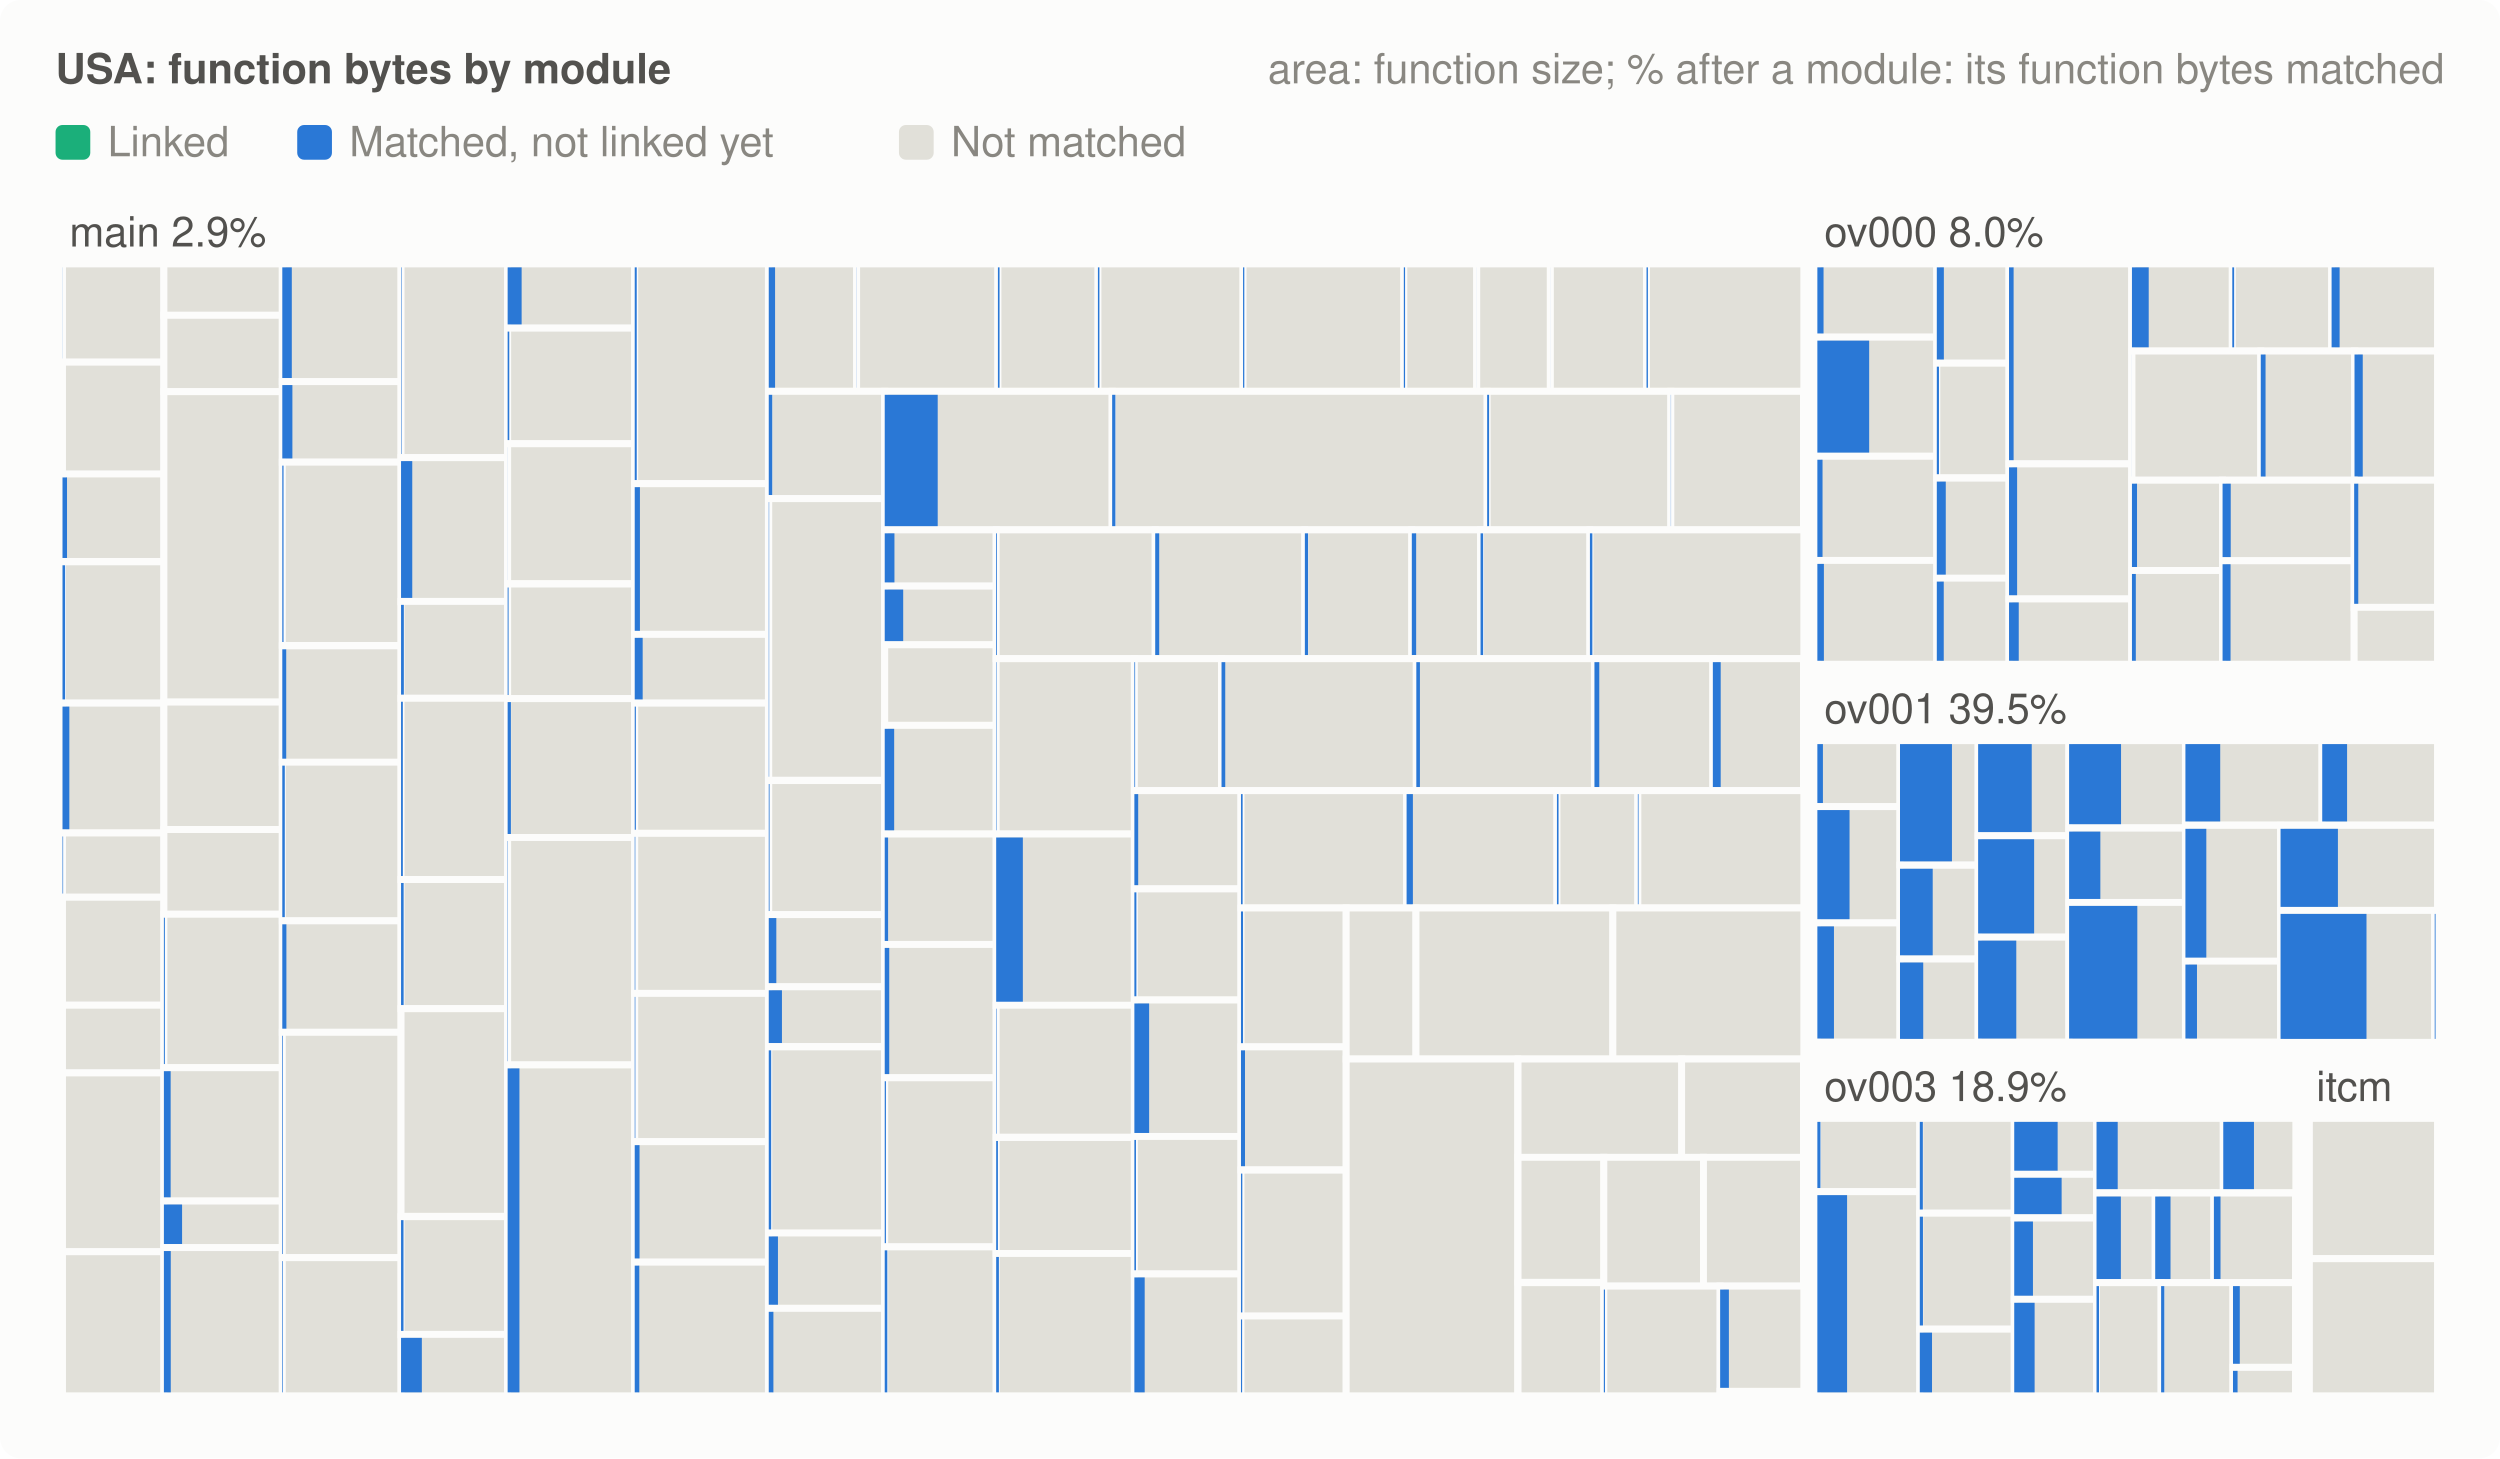
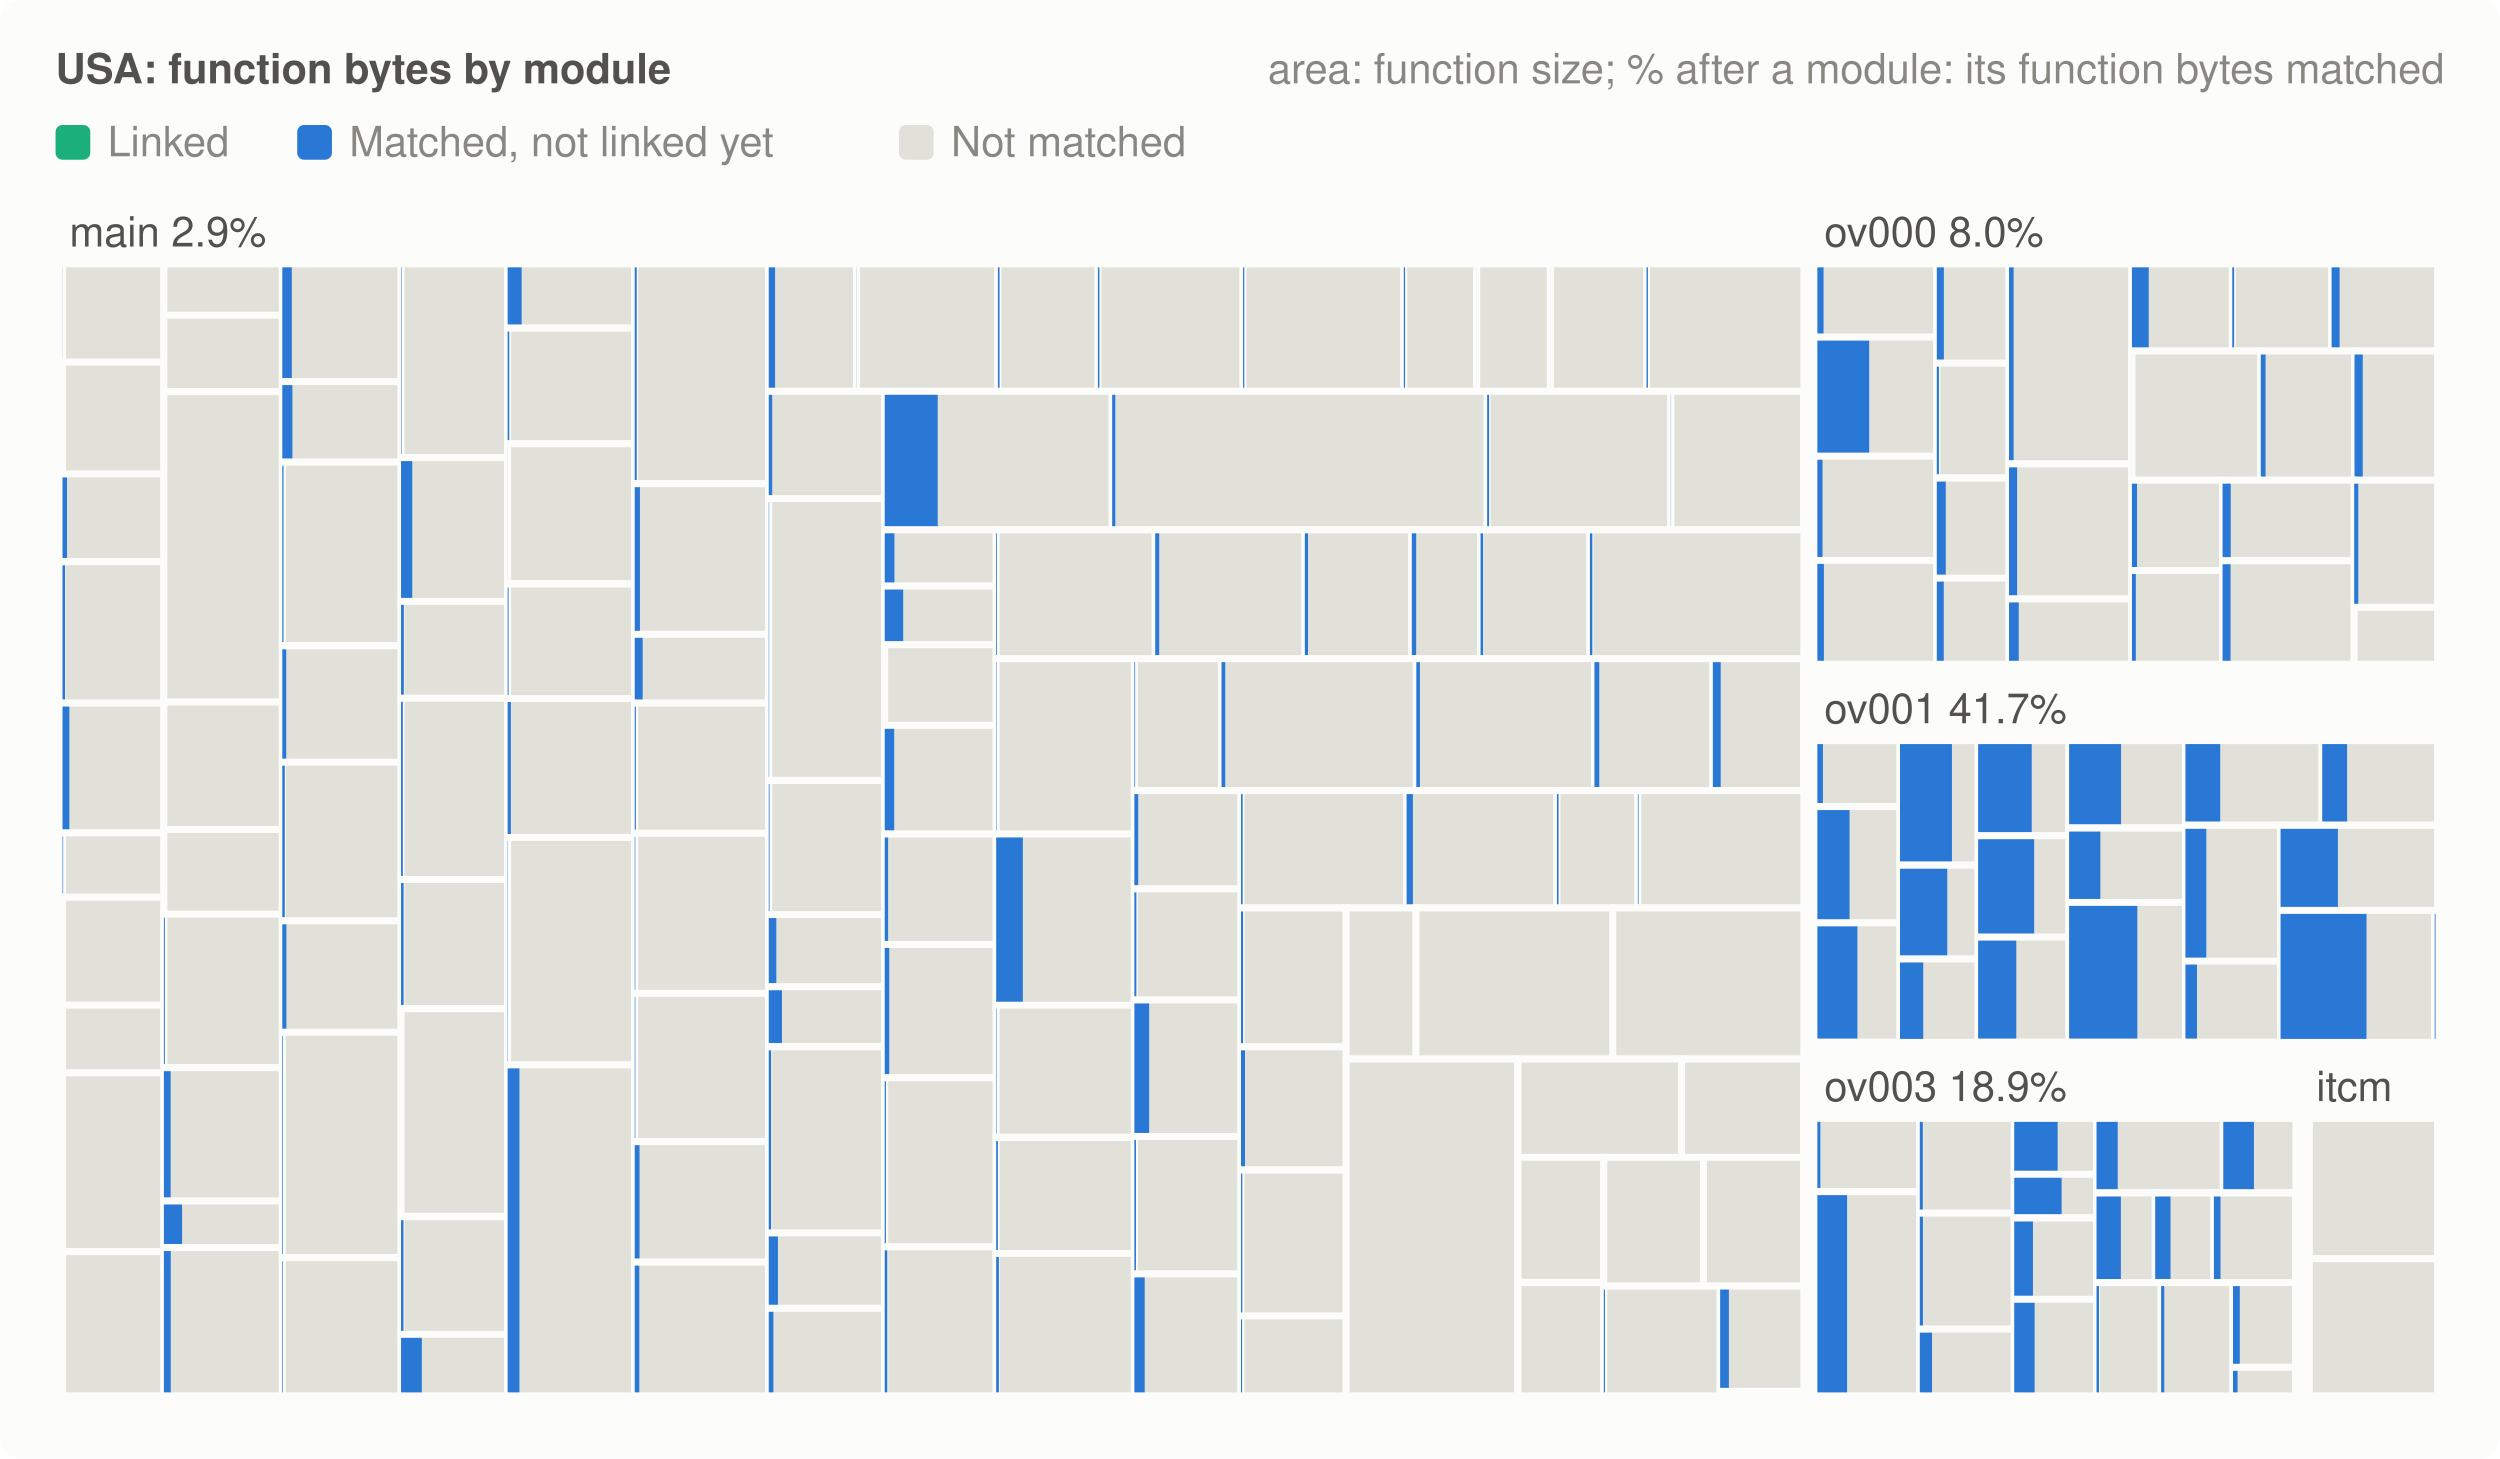
<svg xmlns="http://www.w3.org/2000/svg" viewBox="0 0 720 420" width="720" height="420" role="img" aria-label="Matched and linked code by module (USA)">
  <style>.bg{fill:#fcfcfb}.lbl{fill:#52514e}.muted{fill:#898781}.todo{fill:#e1e0d9}.gap{stroke:#fcfcfb}.matched{fill:#2a78d6}.linked{fill:#1baf7a}@media (prefers-color-scheme: dark){.bg{fill:#1a1a19}.lbl{fill:#c3c2b7}.muted{fill:#898781}.todo{fill:#2c2c2a}.gap{stroke:#1a1a19}.matched{fill:#3987e5}.linked{fill:#199e70}}text{font:12px -apple-system,BlinkMacSystemFont,'Segoe UI',Helvetica,Arial,sans-serif}.head{font-weight:600}</style>
  <rect class="bg" width="720" height="420" rx="6" />
  <text class="lbl head" x="16" y="24">USA: function bytes by module</text>
  <text class="muted" x="704" y="24" text-anchor="end">area: function size; % after a module: its function bytes matched</text>
  <rect class="linked" x="16" y="36" width="10" height="10" rx="2" />
  <text class="muted" x="31" y="45">Linked</text>
  <rect class="matched" x="85.6" y="36" width="10" height="10" rx="2" />
  <text class="muted" x="100.6" y="45">Matched, not linked yet</text>
  <rect class="todo" x="258.9" y="36" width="10" height="10" rx="2" />
  <text class="muted" x="273.9" y="45">Not matched</text>
  <rect class="todo gap" x="18.0" y="76.0" width="29.2" height="28.3" stroke-width="2" />
  <rect class="matched" x="18.0" y="77.0" width="0.03" height="26.3" />
  <rect class="todo gap" x="18.0" y="104.3" width="29.2" height="32.3" stroke-width="2" />
  <rect class="todo gap" x="18.0" y="136.5" width="29.2" height="25.2" stroke-width="2" />
  <rect class="matched" x="18.0" y="137.5" width="1.30" height="23.2" />
  <rect class="todo gap" x="18.0" y="161.8" width="29.2" height="40.7" stroke-width="2" />
  <rect class="matched" x="18.0" y="162.8" width="0.75" height="38.7" />
  <rect class="todo gap" x="18.0" y="202.5" width="29.2" height="37.4" stroke-width="2" />
  <rect class="matched" x="18.0" y="203.5" width="1.97" height="35.4" />
  <rect class="todo gap" x="18.0" y="239.9" width="29.2" height="18.5" stroke-width="2" />
  <rect class="matched" x="18.0" y="240.9" width="0.18" height="16.5" />
  <rect class="todo gap" x="18.0" y="258.4" width="29.2" height="31.1" stroke-width="2" />
  <rect class="todo gap" x="18.0" y="289.5" width="29.2" height="19.5" stroke-width="2" />
  <rect class="todo gap" x="18.0" y="309.0" width="29.2" height="51.5" stroke-width="2" />
  <rect class="todo gap" x="18.0" y="360.5" width="29.2" height="41.5" stroke-width="2" />
  <rect class="todo gap" x="47.2" y="76.0" width="34.1" height="14.8" stroke-width="2" />
  <rect class="todo gap" x="47.2" y="90.8" width="34.1" height="22.0" stroke-width="2" />
  <rect class="todo gap" x="47.2" y="112.8" width="34.1" height="89.4" stroke-width="2" />
  <rect class="todo gap" x="47.2" y="202.2" width="34.1" height="36.7" stroke-width="2" />
  <rect class="todo gap" x="47.2" y="238.9" width="34.1" height="24.4" stroke-width="2" />
  <rect class="todo gap" x="47.2" y="263.3" width="34.1" height="44.2" stroke-width="2" />
  <rect class="matched" x="47.2" y="264.3" width="0.28" height="42.2" />
  <rect class="todo gap" x="47.2" y="307.5" width="34.1" height="38.4" stroke-width="2" />
  <rect class="matched" x="47.2" y="308.5" width="1.95" height="36.4" />
  <rect class="todo gap" x="47.2" y="345.9" width="34.1" height="13.4" stroke-width="2" />
  <rect class="matched" x="47.2" y="346.9" width="5.24" height="11.4" />
  <rect class="todo gap" x="47.2" y="359.3" width="34.1" height="42.7" stroke-width="2" />
  <rect class="matched" x="47.2" y="360.3" width="1.98" height="40.7" />
  <rect class="todo gap" x="81.3" y="76.0" width="34.2" height="33.9" stroke-width="2" />
  <rect class="matched" x="81.3" y="77.0" width="2.74" height="31.9" />
  <rect class="todo gap" x="81.3" y="109.9" width="34.2" height="23.2" stroke-width="2" />
  <rect class="matched" x="81.3" y="110.9" width="2.91" height="21.2" />
  <rect class="todo gap" x="81.3" y="133.1" width="34.2" height="52.8" stroke-width="2" />
  <rect class="matched" x="81.3" y="134.1" width="0.36" height="50.8" />
  <rect class="todo gap" x="81.3" y="186.0" width="34.2" height="33.6" stroke-width="2" />
  <rect class="matched" x="81.3" y="187.0" width="1.13" height="31.6" />
  <rect class="todo gap" x="81.3" y="219.5" width="34.2" height="45.7" stroke-width="2" />
  <rect class="matched" x="81.3" y="220.5" width="0.72" height="43.7" />
  <rect class="todo gap" x="81.3" y="265.2" width="34.2" height="32.1" stroke-width="2" />
  <rect class="matched" x="81.3" y="266.2" width="1.18" height="30.1" />
  <rect class="todo gap" x="81.3" y="297.3" width="34.2" height="64.9" stroke-width="2" />
  <rect class="matched" x="81.3" y="298.3" width="0.20" height="62.9" />
  <rect class="todo gap" x="81.3" y="362.2" width="34.2" height="39.8" stroke-width="2" />
  <rect class="matched" x="81.3" y="363.2" width="0.19" height="37.8" />
  <rect class="todo gap" x="115.5" y="76.0" width="30.7" height="55.8" stroke-width="2" />
  <rect class="matched" x="115.5" y="77.0" width="0.15" height="53.8" />
  <rect class="todo gap" x="115.5" y="131.8" width="30.7" height="41.5" stroke-width="2" />
  <rect class="matched" x="115.5" y="132.8" width="3.23" height="39.5" />
  <rect class="todo gap" x="115.5" y="173.2" width="30.7" height="27.9" stroke-width="2" />
  <rect class="matched" x="115.5" y="174.2" width="0.81" height="25.9" />
  <rect class="todo gap" x="115.5" y="201.1" width="30.7" height="52.2" stroke-width="2" />
  <rect class="matched" x="115.5" y="202.1" width="0.52" height="50.2" />
  <rect class="todo gap" x="115.5" y="253.3" width="30.7" height="37.2" stroke-width="2" />
  <rect class="matched" x="115.5" y="254.3" width="0.75" height="35.2" />
  <rect class="todo gap" x="115.5" y="290.5" width="30.7" height="59.8" stroke-width="2" />
  <rect class="todo gap" x="115.5" y="350.4" width="30.7" height="34.0" stroke-width="2" />
  <rect class="matched" x="115.5" y="351.4" width="0.71" height="32.0" />
  <rect class="todo gap" x="115.5" y="384.3" width="30.7" height="17.7" stroke-width="2" />
  <rect class="matched" x="115.5" y="385.3" width="5.99" height="15.7" />
  <rect class="todo gap" x="146.2" y="76.0" width="36.6" height="18.5" stroke-width="2" />
  <rect class="matched" x="146.2" y="77.0" width="4.03" height="16.5" />
  <rect class="todo gap" x="146.2" y="94.5" width="36.6" height="33.3" stroke-width="2" />
  <rect class="matched" x="146.2" y="95.5" width="0.47" height="31.3" />
  <rect class="todo gap" x="146.2" y="127.8" width="36.6" height="40.3" stroke-width="2" />
  <rect class="matched" x="146.2" y="128.8" width="0.02" height="38.3" />
  <rect class="todo gap" x="146.2" y="168.2" width="36.6" height="33.0" stroke-width="2" />
  <rect class="matched" x="146.2" y="169.2" width="0.27" height="31.0" />
  <rect class="todo gap" x="146.2" y="201.2" width="36.6" height="40.0" stroke-width="2" />
  <rect class="matched" x="146.2" y="202.2" width="0.94" height="38.0" />
  <rect class="todo gap" x="146.2" y="241.2" width="36.6" height="65.5" stroke-width="2" />
  <rect class="matched" x="146.2" y="242.2" width="0.10" height="63.5" />
  <rect class="todo gap" x="146.2" y="306.7" width="36.6" height="95.3" stroke-width="2" />
  <rect class="matched" x="146.2" y="307.7" width="3.40" height="93.3" />
  <rect class="todo gap" x="182.8" y="76.0" width="38.5" height="63.3" stroke-width="2" />
  <rect class="matched" x="182.8" y="77.0" width="0.58" height="61.3" />
  <rect class="todo gap" x="182.8" y="139.3" width="38.5" height="43.4" stroke-width="2" />
  <rect class="matched" x="182.8" y="140.3" width="1.50" height="41.4" />
  <rect class="todo gap" x="182.8" y="182.7" width="38.5" height="19.8" stroke-width="2" />
  <rect class="matched" x="182.8" y="183.7" width="2.29" height="17.8" />
  <rect class="todo gap" x="182.8" y="202.5" width="38.5" height="37.5" stroke-width="2" />
  <rect class="matched" x="182.8" y="203.5" width="0.33" height="35.5" />
  <rect class="todo gap" x="182.8" y="240.0" width="38.5" height="46.1" stroke-width="2" />
  <rect class="matched" x="182.8" y="241.0" width="0.17" height="44.1" />
  <rect class="todo gap" x="182.8" y="286.1" width="38.5" height="42.7" stroke-width="2" />
  <rect class="matched" x="182.8" y="287.1" width="0.18" height="40.7" />
  <rect class="todo gap" x="182.8" y="328.8" width="38.5" height="34.7" stroke-width="2" />
  <rect class="matched" x="182.8" y="329.8" width="1.39" height="32.7" />
  <rect class="todo gap" x="182.8" y="363.5" width="38.5" height="38.5" stroke-width="2" />
  <rect class="matched" x="182.8" y="364.5" width="1.32" height="36.5" />
  <rect class="todo gap" x="221.4" y="76.0" width="25.3" height="36.7" stroke-width="2" />
  <rect class="matched" x="221.4" y="77.0" width="1.82" height="34.7" />
  <rect class="todo gap" x="246.7" y="76.0" width="40.7" height="36.7" stroke-width="2" />
  <rect class="matched" x="246.7" y="77.0" width="0.04" height="34.7" />
  <rect class="todo gap" x="287.4" y="76.0" width="28.9" height="36.7" stroke-width="2" />
  <rect class="matched" x="287.4" y="77.0" width="0.47" height="34.7" />
  <rect class="todo gap" x="316.2" y="76.0" width="41.8" height="36.7" stroke-width="2" />
  <rect class="matched" x="316.2" y="77.0" width="0.43" height="34.7" />
  <rect class="todo gap" x="358.0" y="76.0" width="46.3" height="36.7" stroke-width="2" />
  <rect class="matched" x="358.0" y="77.0" width="0.36" height="34.7" />
  <rect class="todo gap" x="404.3" y="76.0" width="21.0" height="36.7" stroke-width="2" />
  <rect class="matched" x="404.3" y="77.0" width="0.36" height="34.7" />
  <rect class="todo gap" x="425.3" y="76.0" width="21.2" height="36.7" stroke-width="2" />
  <rect class="matched" x="425.3" y="77.0" width="0.01" height="34.7" />
  <rect class="todo gap" x="446.5" y="76.0" width="27.7" height="36.7" stroke-width="2" />
  <rect class="matched" x="446.5" y="77.0" width="0.01" height="34.7" />
  <rect class="todo gap" x="474.2" y="76.0" width="45.3" height="36.7" stroke-width="2" />
  <rect class="matched" x="474.2" y="77.0" width="0.40" height="34.7" />
  <rect class="todo gap" x="221.4" y="112.7" width="33.4" height="30.9" stroke-width="2" />
  <rect class="matched" x="221.4" y="113.7" width="1.00" height="28.9" />
  <rect class="todo gap" x="221.4" y="143.6" width="33.4" height="81.1" stroke-width="2" />
  <rect class="matched" x="221.4" y="144.6" width="0.12" height="79.1" />
  <rect class="todo gap" x="221.4" y="224.8" width="33.4" height="38.6" stroke-width="2" />
  <rect class="matched" x="221.4" y="225.8" width="0.23" height="36.6" />
  <rect class="todo gap" x="221.4" y="263.4" width="33.4" height="20.8" stroke-width="2" />
  <rect class="matched" x="221.4" y="264.4" width="2.18" height="18.8" />
  <rect class="todo gap" x="221.4" y="284.2" width="33.4" height="17.2" stroke-width="2" />
  <rect class="matched" x="221.4" y="285.2" width="3.80" height="15.2" />
  <rect class="todo gap" x="221.4" y="301.5" width="33.4" height="53.7" stroke-width="2" />
  <rect class="matched" x="221.4" y="302.5" width="0.70" height="51.7" />
  <rect class="todo gap" x="221.4" y="355.1" width="33.4" height="21.7" stroke-width="2" />
  <rect class="matched" x="221.4" y="356.1" width="2.65" height="19.7" />
  <rect class="todo gap" x="221.4" y="376.8" width="33.4" height="25.2" stroke-width="2" />
  <rect class="matched" x="221.4" y="377.8" width="1.34" height="23.2" />
  <rect class="todo gap" x="254.8" y="112.7" width="65.5" height="39.9" stroke-width="2" />
  <rect class="matched" x="254.8" y="113.7" width="15.26" height="37.9" />
  <rect class="todo gap" x="320.3" y="112.7" width="108.0" height="39.9" stroke-width="2" />
  <rect class="matched" x="320.3" y="113.7" width="0.93" height="37.9" />
  <rect class="todo gap" x="428.3" y="112.7" width="52.9" height="39.9" stroke-width="2" />
  <rect class="matched" x="428.3" y="113.7" width="0.56" height="37.9" />
  <rect class="todo gap" x="481.2" y="112.7" width="38.2" height="39.9" stroke-width="2" />
  <rect class="matched" x="481.2" y="113.7" width="0.06" height="37.9" />
  <rect class="todo gap" x="254.8" y="152.6" width="32.1" height="16.2" stroke-width="2" />
  <rect class="matched" x="254.8" y="153.6" width="2.80" height="14.2" />
  <rect class="todo gap" x="254.8" y="168.8" width="32.1" height="16.9" stroke-width="2" />
  <rect class="matched" x="254.8" y="169.8" width="5.32" height="14.9" />
  <rect class="todo gap" x="254.8" y="185.7" width="32.1" height="23.2" stroke-width="2" />
  <rect class="todo gap" x="254.8" y="208.9" width="32.1" height="31.3" stroke-width="2" />
  <rect class="matched" x="254.8" y="209.9" width="2.72" height="29.3" />
  <rect class="todo gap" x="254.8" y="240.2" width="32.1" height="31.8" stroke-width="2" />
  <rect class="matched" x="254.8" y="241.2" width="0.98" height="29.8" />
  <rect class="todo gap" x="254.8" y="272.0" width="32.1" height="38.4" stroke-width="2" />
  <rect class="matched" x="254.8" y="273.0" width="1.30" height="36.4" />
  <rect class="todo gap" x="254.8" y="310.4" width="32.1" height="48.7" stroke-width="2" />
  <rect class="matched" x="254.8" y="311.4" width="0.35" height="46.7" />
  <rect class="todo gap" x="254.8" y="359.1" width="32.1" height="42.9" stroke-width="2" />
  <rect class="matched" x="254.8" y="360.1" width="0.75" height="40.9" />
  <rect class="todo gap" x="286.9" y="152.6" width="45.8" height="37.1" stroke-width="2" />
  <rect class="matched" x="286.9" y="153.6" width="0.23" height="35.1" />
  <rect class="todo gap" x="332.7" y="152.6" width="43.1" height="37.1" stroke-width="2" />
  <rect class="matched" x="332.7" y="153.6" width="1.15" height="35.1" />
  <rect class="todo gap" x="375.8" y="152.6" width="30.8" height="37.1" stroke-width="2" />
  <rect class="matched" x="375.8" y="153.6" width="0.92" height="35.1" />
  <rect class="todo gap" x="406.6" y="152.6" width="19.8" height="37.1" stroke-width="2" />
  <rect class="matched" x="406.6" y="153.6" width="1.25" height="35.1" />
  <rect class="todo gap" x="426.4" y="152.6" width="31.5" height="37.1" stroke-width="2" />
  <rect class="matched" x="426.4" y="153.6" width="0.75" height="35.1" />
  <rect class="todo gap" x="457.9" y="152.6" width="61.6" height="37.1" stroke-width="2" />
  <rect class="matched" x="457.9" y="153.6" width="0.70" height="35.1" />
  <rect class="todo gap" x="286.9" y="189.7" width="39.8" height="50.5" stroke-width="2" />
  <rect class="matched" x="286.9" y="190.7" width="0.13" height="48.5" />
  <rect class="todo gap" x="286.9" y="240.2" width="39.8" height="49.4" stroke-width="2" />
  <rect class="matched" x="286.9" y="241.2" width="7.68" height="47.4" />
  <rect class="todo gap" x="286.9" y="289.5" width="39.8" height="38.0" stroke-width="2" />
  <rect class="matched" x="286.9" y="290.5" width="0.14" height="36.0" />
  <rect class="todo gap" x="286.9" y="327.6" width="39.8" height="33.5" stroke-width="2" />
  <rect class="matched" x="286.9" y="328.6" width="0.50" height="31.5" />
  <rect class="todo gap" x="286.9" y="361.0" width="39.8" height="41.0" stroke-width="2" />
  <rect class="matched" x="286.9" y="362.0" width="0.78" height="39.0" />
  <rect class="todo gap" x="326.7" y="189.7" width="25.1" height="38.0" stroke-width="2" />
  <rect class="matched" x="326.7" y="190.7" width="0.21" height="36.0" />
  <rect class="todo gap" x="351.8" y="189.7" width="56.1" height="38.0" stroke-width="2" />
  <rect class="matched" x="351.8" y="190.7" width="1.07" height="36.0" />
  <rect class="todo gap" x="407.9" y="189.7" width="51.3" height="38.0" stroke-width="2" />
  <rect class="matched" x="407.9" y="190.7" width="1.04" height="36.0" />
  <rect class="todo gap" x="459.2" y="189.7" width="34.1" height="38.0" stroke-width="2" />
  <rect class="matched" x="459.2" y="190.7" width="1.39" height="36.0" />
  <rect class="todo gap" x="493.3" y="189.7" width="26.1" height="38.0" stroke-width="2" />
  <rect class="matched" x="493.3" y="190.7" width="2.26" height="36.0" />
  <rect class="todo gap" x="326.7" y="227.7" width="30.7" height="28.3" stroke-width="2" />
  <rect class="matched" x="326.7" y="228.7" width="1.10" height="26.3" />
  <rect class="todo gap" x="326.7" y="256.0" width="30.7" height="32.0" stroke-width="2" />
  <rect class="matched" x="326.7" y="257.0" width="0.58" height="30.0" />
  <rect class="todo gap" x="326.7" y="288.0" width="30.7" height="39.3" stroke-width="2" />
  <rect class="matched" x="326.7" y="289.0" width="4.25" height="37.3" />
  <rect class="todo gap" x="326.7" y="327.3" width="30.7" height="39.6" stroke-width="2" />
  <rect class="matched" x="326.7" y="328.3" width="0.46" height="37.6" />
  <rect class="todo gap" x="326.7" y="366.9" width="30.7" height="35.1" stroke-width="2" />
  <rect class="matched" x="326.7" y="367.9" width="2.97" height="33.1" />
  <rect class="todo gap" x="357.4" y="227.7" width="47.7" height="33.8" stroke-width="2" />
  <rect class="matched" x="357.4" y="228.7" width="0.48" height="31.8" />
  <rect class="todo gap" x="405.1" y="227.7" width="43.3" height="33.8" stroke-width="2" />
  <rect class="matched" x="405.1" y="228.7" width="1.81" height="31.8" />
  <rect class="todo gap" x="448.4" y="227.7" width="23.3" height="33.8" stroke-width="2" />
  <rect class="matched" x="448.4" y="228.7" width="0.46" height="31.8" />
  <rect class="todo gap" x="471.7" y="227.7" width="47.8" height="33.8" stroke-width="2" />
  <rect class="matched" x="471.7" y="228.7" width="0.20" height="31.8" />
  <rect class="todo gap" x="357.4" y="261.5" width="30.3" height="40.0" stroke-width="2" />
  <rect class="matched" x="357.4" y="262.5" width="0.60" height="38.0" />
  <rect class="todo gap" x="357.4" y="301.5" width="30.3" height="35.4" stroke-width="2" />
  <rect class="matched" x="357.4" y="302.5" width="1.16" height="33.4" />
  <rect class="todo gap" x="357.4" y="337.0" width="30.3" height="42.1" stroke-width="2" />
  <rect class="matched" x="357.4" y="338.0" width="0.39" height="40.1" />
  <rect class="todo gap" x="357.4" y="379.0" width="30.3" height="23.0" stroke-width="2" />
  <rect class="matched" x="357.4" y="380.0" width="0.33" height="21.0" />
  <rect class="todo gap" x="387.7" y="261.5" width="20.1" height="43.5" stroke-width="2" />
  <rect class="todo gap" x="407.8" y="261.5" width="56.7" height="43.5" stroke-width="2" />
  <rect class="todo gap" x="464.5" y="261.5" width="55.0" height="43.5" stroke-width="2" />
  <rect class="todo gap" x="387.7" y="305.0" width="49.4" height="97.0" stroke-width="2" />
  <rect class="todo gap" x="437.2" y="305.0" width="47.2" height="28.4" stroke-width="2" />
  <rect class="todo gap" x="484.3" y="305.0" width="35.1" height="28.4" stroke-width="2" />
  <rect class="todo gap" x="437.2" y="333.3" width="24.7" height="36.0" stroke-width="2" />
  <rect class="todo gap" x="437.2" y="369.4" width="24.7" height="32.6" stroke-width="2" />
  <rect class="todo gap" x="461.9" y="333.3" width="28.7" height="37.1" stroke-width="2" />
  <rect class="todo gap" x="490.6" y="333.3" width="28.8" height="37.1" stroke-width="2" />
  <rect class="todo gap" x="461.9" y="370.4" width="33.5" height="31.6" stroke-width="2" />
  <rect class="matched" x="461.9" y="371.4" width="0.33" height="29.6" />
  <rect class="todo gap" x="495.4" y="370.4" width="24.1" height="30.4" stroke-width="2" />
  <rect class="matched" x="495.4" y="371.4" width="2.52" height="28.4" />
  <rect class="todo gap" x="495.4" y="400.7" width="24.1" height="1.3" stroke-width="2" />
  <rect class="matched" x="495.4" y="401.7" width="0.75" height="0.0" />
  <text class="lbl" x="20.0" y="71.0">main 2.9%</text>
  <rect class="todo gap" x="523.4" y="76.0" width="34.4" height="21.1" stroke-width="2" />
  <rect class="matched" x="523.4" y="77.0" width="1.78" height="19.1" />
  <rect class="todo gap" x="523.4" y="97.1" width="34.4" height="34.3" stroke-width="2" />
  <rect class="matched" x="523.4" y="98.1" width="14.92" height="32.3" />
  <rect class="todo gap" x="523.4" y="131.4" width="34.4" height="30.1" stroke-width="2" />
  <rect class="matched" x="523.4" y="132.4" width="1.49" height="28.1" />
  <rect class="todo gap" x="523.4" y="161.4" width="34.4" height="29.9" stroke-width="2" />
  <rect class="matched" x="523.4" y="162.4" width="1.88" height="27.9" />
  <rect class="todo gap" x="557.8" y="76.0" width="20.8" height="28.6" stroke-width="2" />
  <rect class="matched" x="557.8" y="77.0" width="2.03" height="26.6" />
  <rect class="todo gap" x="557.8" y="104.6" width="20.8" height="33.0" stroke-width="2" />
  <rect class="matched" x="557.8" y="105.6" width="0.62" height="31.0" />
  <rect class="todo gap" x="557.8" y="137.7" width="20.8" height="28.9" stroke-width="2" />
  <rect class="matched" x="557.8" y="138.7" width="2.58" height="26.9" />
  <rect class="todo gap" x="557.8" y="166.5" width="20.8" height="24.8" stroke-width="2" />
  <rect class="matched" x="557.8" y="167.5" width="2.00" height="22.8" />
  <rect class="todo gap" x="578.6" y="76.0" width="35.3" height="57.6" stroke-width="2" />
  <rect class="matched" x="578.6" y="77.0" width="1.32" height="55.6" />
  <rect class="todo gap" x="578.6" y="133.6" width="35.3" height="38.9" stroke-width="2" />
  <rect class="matched" x="578.6" y="134.6" width="2.33" height="36.9" />
  <rect class="todo gap" x="578.6" y="172.5" width="35.3" height="18.8" stroke-width="2" />
  <rect class="matched" x="578.6" y="173.5" width="2.80" height="16.8" />
  <rect class="todo gap" x="614.0" y="76.0" width="28.9" height="25.1" stroke-width="2" />
  <rect class="matched" x="614.0" y="77.0" width="4.83" height="23.1" />
  <rect class="todo gap" x="642.9" y="76.0" width="28.7" height="25.1" stroke-width="2" />
  <rect class="matched" x="642.9" y="77.0" width="0.53" height="23.1" />
  <rect class="todo gap" x="671.5" y="76.0" width="30.5" height="25.1" stroke-width="2" />
  <rect class="matched" x="671.5" y="77.0" width="2.31" height="23.1" />
  <rect class="todo gap" x="614.0" y="101.1" width="37.1" height="37.2" stroke-width="2" />
  <rect class="matched" x="614.0" y="102.1" width="0.01" height="35.2" />
  <rect class="todo gap" x="651.1" y="101.1" width="27.1" height="37.2" stroke-width="2" />
  <rect class="matched" x="651.1" y="102.1" width="1.38" height="35.2" />
  <rect class="todo gap" x="678.1" y="101.1" width="23.9" height="37.2" stroke-width="2" />
  <rect class="matched" x="678.1" y="102.1" width="2.37" height="35.2" />
  <rect class="todo gap" x="614.0" y="138.3" width="26.1" height="26.0" stroke-width="2" />
  <rect class="matched" x="614.0" y="139.3" width="1.46" height="24.0" />
  <rect class="todo gap" x="614.0" y="164.3" width="26.1" height="27.0" stroke-width="2" />
  <rect class="matched" x="614.0" y="165.3" width="1.12" height="25.0" />
  <rect class="todo gap" x="640.1" y="138.3" width="37.9" height="23.2" stroke-width="2" />
  <rect class="matched" x="640.1" y="139.3" width="2.35" height="21.2" />
  <rect class="todo gap" x="640.1" y="161.5" width="37.9" height="29.8" stroke-width="2" />
  <rect class="matched" x="640.1" y="162.5" width="2.30" height="27.8" />
  <rect class="todo gap" x="678.0" y="138.3" width="24.0" height="36.7" stroke-width="2" />
  <rect class="matched" x="678.0" y="139.3" width="1.18" height="34.7" />
  <rect class="todo gap" x="678.0" y="174.9" width="24.0" height="16.4" stroke-width="2" />
  <text class="lbl" x="525.4" y="71.0">ov000 8.0%</text>
  <rect class="todo gap" x="523.4" y="213.3" width="23.8" height="19.0" stroke-width="2" />
  <rect class="matched" x="523.4" y="214.3" width="1.60" height="17.0" />
  <rect class="todo gap" x="523.4" y="232.3" width="23.8" height="33.5" stroke-width="2" />
  <rect class="matched" x="523.4" y="233.3" width="9.27" height="31.5" />
  <rect class="todo gap" x="523.4" y="265.8" width="23.8" height="34.3" stroke-width="2" />
-   <rect class="matched" x="523.4" y="266.8" width="4.78" height="32.3" />
+   <rect class="matched" x="523.4" y="266.8" width="11.54" height="32.3" />
  <rect class="todo gap" x="547.2" y="213.3" width="22.5" height="35.8" stroke-width="2" />
  <rect class="matched" x="547.2" y="214.3" width="14.96" height="33.8" />
  <rect class="todo gap" x="547.2" y="249.2" width="22.5" height="27.0" stroke-width="2" />
-   <rect class="matched" x="547.2" y="250.2" width="9.42" height="25.0" />
+   <rect class="matched" x="547.2" y="250.2" width="13.61" height="25.0" />
  <rect class="todo gap" x="547.2" y="276.2" width="22.5" height="24.0" stroke-width="2" />
  <rect class="matched" x="547.2" y="277.2" width="6.69" height="22.0" />
  <rect class="todo gap" x="569.7" y="213.3" width="26.1" height="27.4" stroke-width="2" />
  <rect class="matched" x="569.7" y="214.3" width="15.44" height="25.4" />
  <rect class="todo gap" x="569.7" y="240.7" width="26.1" height="29.2" stroke-width="2" />
  <rect class="matched" x="569.7" y="241.7" width="16.13" height="27.2" />
  <rect class="todo gap" x="569.7" y="269.9" width="26.1" height="30.2" stroke-width="2" />
  <rect class="matched" x="569.7" y="270.9" width="10.99" height="28.2" />
  <rect class="todo gap" x="595.9" y="213.3" width="33.6" height="25.1" stroke-width="2" />
  <rect class="matched" x="595.9" y="214.3" width="14.96" height="23.1" />
  <rect class="todo gap" x="595.9" y="238.5" width="33.6" height="21.5" stroke-width="2" />
  <rect class="matched" x="595.9" y="239.5" width="9.00" height="19.5" />
  <rect class="todo gap" x="595.9" y="259.9" width="33.6" height="40.2" stroke-width="2" />
  <rect class="matched" x="595.9" y="260.9" width="19.65" height="38.2" />
  <rect class="todo gap" x="629.4" y="213.3" width="39.3" height="24.3" stroke-width="2" />
  <rect class="matched" x="629.4" y="214.3" width="10.02" height="22.3" />
  <rect class="todo gap" x="668.8" y="213.3" width="33.2" height="24.3" stroke-width="2" />
  <rect class="matched" x="668.8" y="214.3" width="7.16" height="22.3" />
  <rect class="todo gap" x="629.4" y="237.7" width="27.4" height="39.2" stroke-width="2" />
  <rect class="matched" x="629.4" y="238.7" width="6.02" height="37.2" />
  <rect class="todo gap" x="629.4" y="276.8" width="27.4" height="23.3" stroke-width="2" />
  <rect class="matched" x="629.4" y="277.8" width="3.33" height="21.3" />
  <rect class="todo gap" x="656.8" y="237.7" width="45.2" height="24.5" stroke-width="2" />
  <rect class="matched" x="656.8" y="238.7" width="16.52" height="22.5" />
  <rect class="todo gap" x="656.8" y="262.2" width="44.4" height="38.0" stroke-width="2" />
  <rect class="matched" x="656.8" y="263.2" width="24.75" height="36.0" />
  <rect class="todo gap" x="701.2" y="262.2" width="0.8" height="38.0" stroke-width="2" />
  <rect class="matched" x="701.2" y="263.2" width="0.24" height="36.0" />
-   <text class="lbl" x="525.4" y="208.3">ov001 39.5%</text>
+   <text class="lbl" x="525.4" y="208.3">ov001 41.7%</text>
  <rect class="todo gap" x="523.4" y="322.1" width="29.5" height="21.1" stroke-width="2" />
  <rect class="matched" x="523.4" y="323.1" width="0.89" height="19.1" />
  <rect class="todo gap" x="523.4" y="343.2" width="29.5" height="58.8" stroke-width="2" />
  <rect class="matched" x="523.4" y="344.2" width="8.56" height="56.8" />
  <rect class="todo gap" x="552.9" y="322.1" width="27.2" height="27.3" stroke-width="2" />
  <rect class="matched" x="552.9" y="323.1" width="0.88" height="25.3" />
  <rect class="todo gap" x="552.9" y="349.4" width="27.2" height="33.4" stroke-width="2" />
  <rect class="matched" x="552.9" y="350.4" width="0.91" height="31.4" />
  <rect class="todo gap" x="552.9" y="382.8" width="27.2" height="19.2" stroke-width="2" />
  <rect class="matched" x="552.9" y="383.8" width="3.52" height="17.2" />
  <rect class="todo gap" x="580.1" y="322.1" width="23.7" height="16.1" stroke-width="2" />
  <rect class="matched" x="580.1" y="323.1" width="12.50" height="14.1" />
  <rect class="todo gap" x="580.1" y="338.2" width="23.7" height="12.5" stroke-width="2" />
  <rect class="matched" x="580.1" y="339.2" width="13.65" height="10.5" />
  <rect class="todo gap" x="580.1" y="350.8" width="23.7" height="23.4" stroke-width="2" />
  <rect class="matched" x="580.1" y="351.8" width="5.39" height="21.4" />
  <rect class="todo gap" x="580.1" y="374.2" width="23.7" height="27.8" stroke-width="2" />
  <rect class="matched" x="580.1" y="375.2" width="5.87" height="25.8" />
  <rect class="todo gap" x="603.8" y="322.1" width="36.5" height="21.4" stroke-width="2" />
  <rect class="matched" x="603.8" y="323.1" width="6.10" height="19.4" />
  <rect class="todo gap" x="640.3" y="322.1" width="20.9" height="21.4" stroke-width="2" />
  <rect class="matched" x="640.3" y="323.1" width="8.84" height="19.4" />
  <rect class="todo gap" x="603.8" y="343.6" width="16.9" height="25.8" stroke-width="2" />
  <rect class="matched" x="603.8" y="344.6" width="7.01" height="23.8" />
  <rect class="todo gap" x="620.7" y="343.6" width="16.9" height="25.8" stroke-width="2" />
  <rect class="matched" x="620.7" y="344.6" width="4.41" height="23.8" />
  <rect class="todo gap" x="637.6" y="343.6" width="23.5" height="25.8" stroke-width="2" />
  <rect class="matched" x="637.6" y="344.6" width="1.91" height="23.8" />
  <rect class="todo gap" x="603.8" y="369.4" width="18.6" height="32.6" stroke-width="2" />
  <rect class="matched" x="603.8" y="370.4" width="0.72" height="30.6" />
  <rect class="todo gap" x="622.4" y="369.4" width="20.7" height="32.6" stroke-width="2" />
  <rect class="matched" x="622.4" y="370.4" width="0.93" height="30.6" />
  <rect class="todo gap" x="643.1" y="369.4" width="18.0" height="24.4" stroke-width="2" />
  <rect class="matched" x="643.1" y="370.4" width="1.96" height="22.4" />
  <rect class="todo gap" x="643.1" y="393.8" width="18.0" height="8.2" stroke-width="2" />
  <rect class="matched" x="643.1" y="394.8" width="1.32" height="6.2" />
  <text class="lbl" x="525.4" y="317.1">ov003 18.9%</text>
  <rect class="todo gap" x="665.1" y="322.1" width="36.9" height="40.4" stroke-width="2" />
  <rect class="todo gap" x="665.1" y="362.5" width="36.9" height="39.5" stroke-width="2" />
  <text class="lbl" x="667.1" y="317.1">itcm</text>
</svg>
